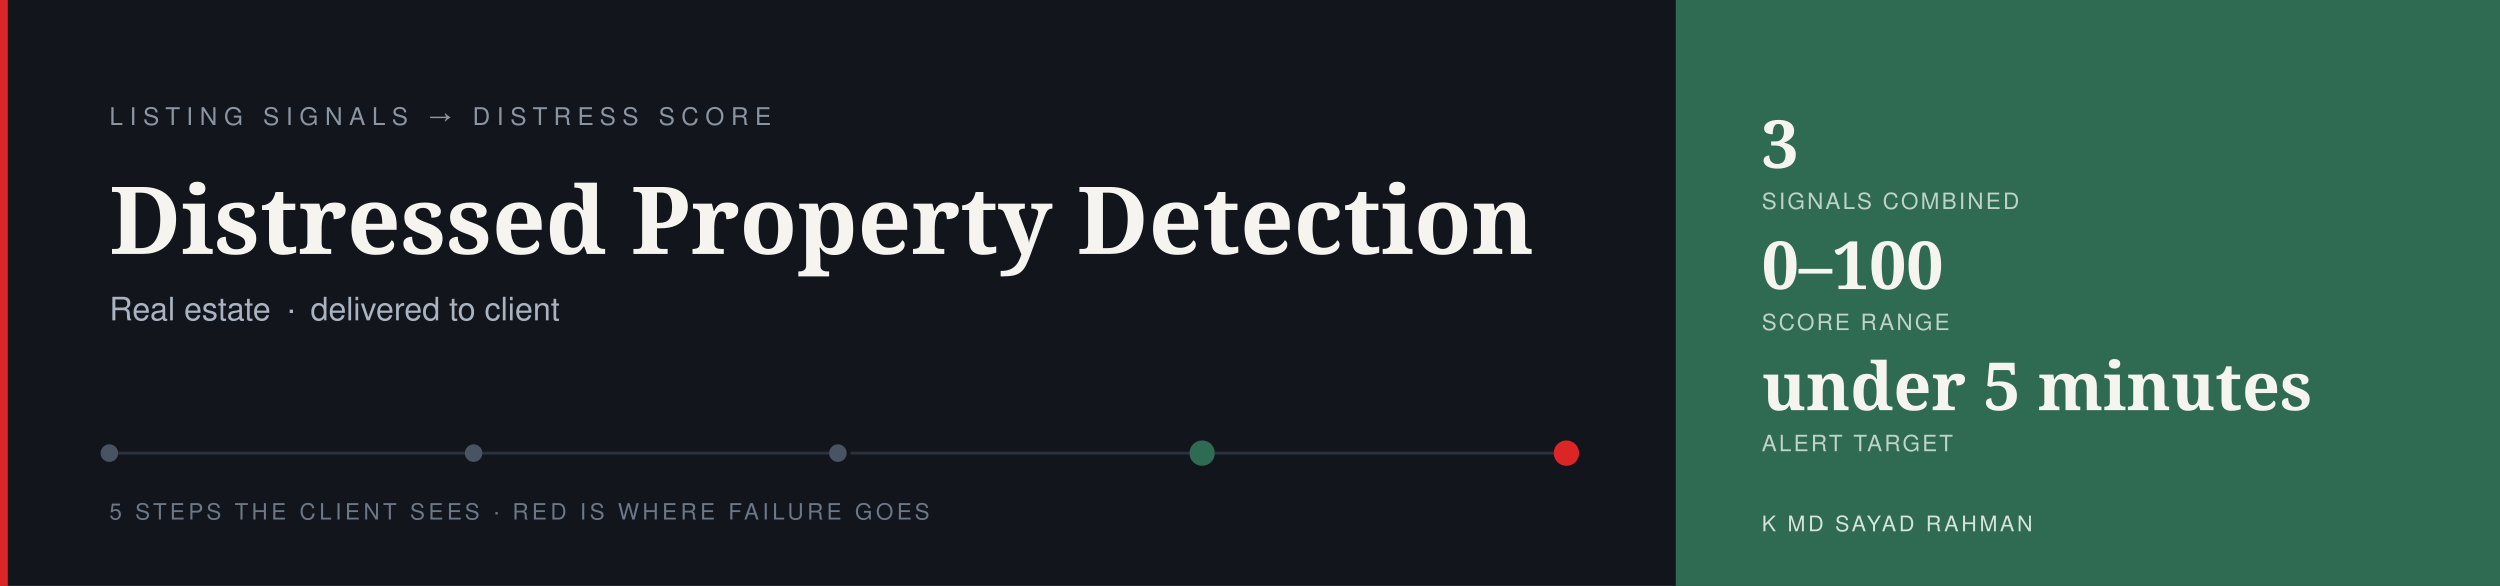
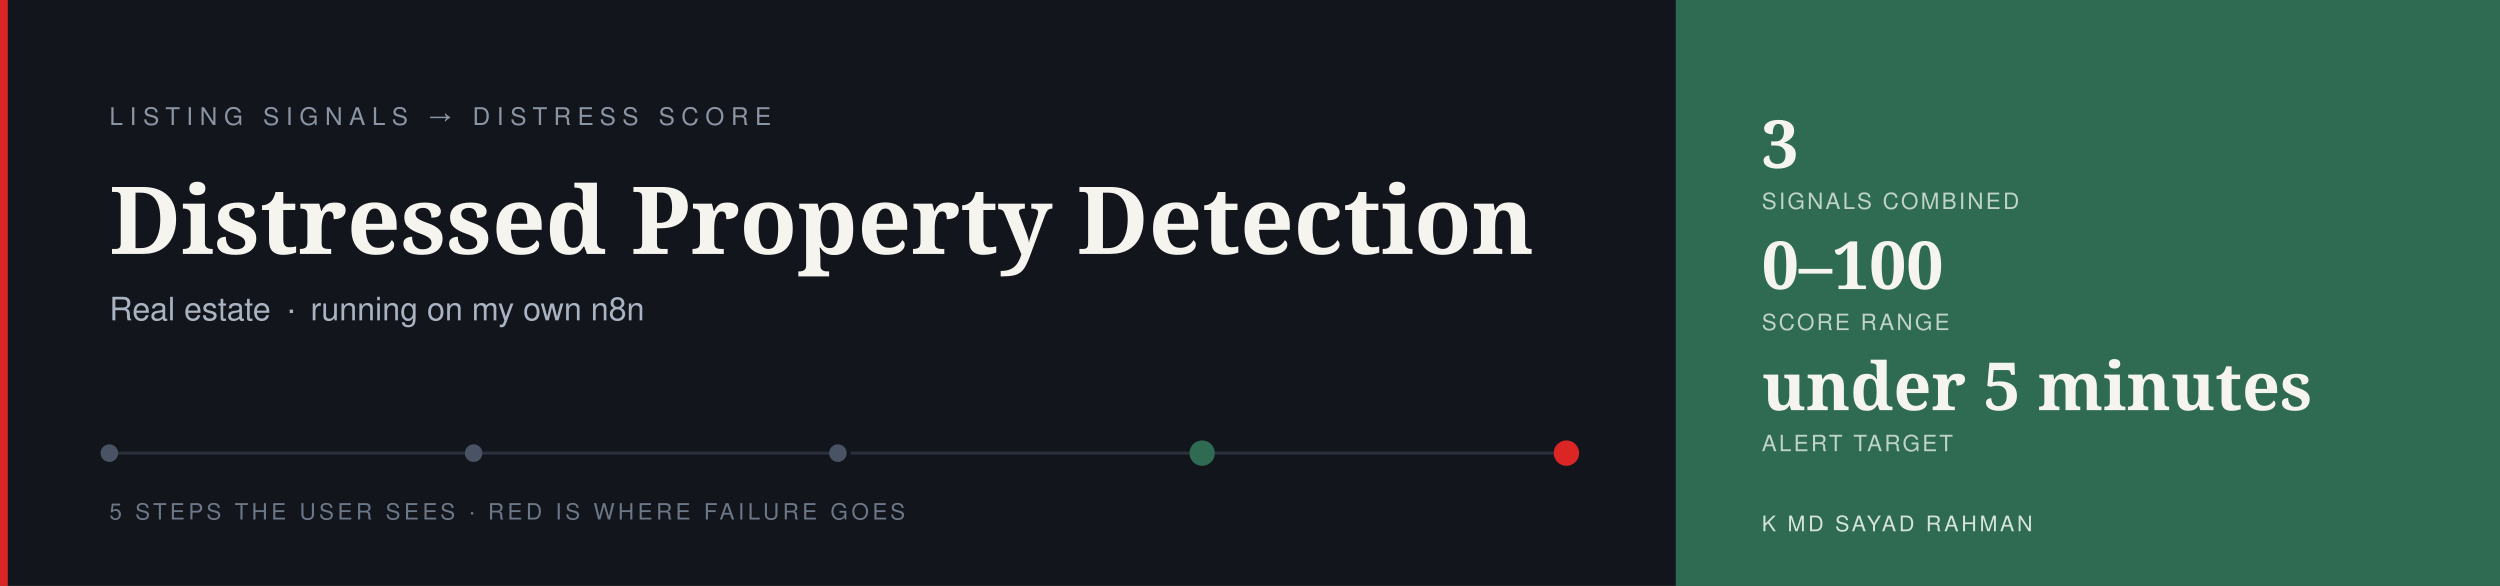
<svg xmlns="http://www.w3.org/2000/svg" width="1280" height="300" viewBox="0 0 1280 300" role="img" aria-label="Distressed Property Detection — Listing signals → distress score">
  <rect width="1280" height="300" fill="#12151B" />
  <rect x="858" y="0" width="422" height="300" fill="#2F6B52" />
  <rect x="0" y="0" width="4" height="300" fill="#DC2626" />
  <text x="56" y="64" font-family="Helvetica,Arial,sans-serif" font-size="12.5" letter-spacing="3.4" fill="#8A94A3">LISTING SIGNALS → DISTRESS SCORE</text>
  <text x="56" y="130" font-family="Georgia,serif" font-size="48" font-weight="700" fill="#F5F4EF">Distressed Property Detection</text>
-   <text x="56" y="164" font-family="Helvetica,Arial,sans-serif" font-size="16.5" fill="#A9B3C1">Real estate  ·  delivered to client</text>
+   <text x="56" y="164" font-family="Helvetica,Arial,sans-serif" font-size="16.5" fill="#A9B3C1">Real estate  ·  running on my own n8n</text>
  <line x1="60.5" y1="232" x2="238.0" y2="232" stroke="#2B313C" stroke-width="1.5" />
  <line x1="247.0" y1="232" x2="424.5" y2="232" stroke="#2B313C" stroke-width="1.5" />
  <line x1="435.5" y1="232" x2="609.0" y2="232" stroke="#2B313C" stroke-width="1.5" />
  <line x1="622.0" y1="232" x2="795.5" y2="232" stroke="#2B313C" stroke-width="1.5" />
  <circle cx="56.0" cy="232" r="4.5" fill="#4A5364" />
  <circle cx="242.5" cy="232" r="4.5" fill="#4A5364" />
  <circle cx="429.0" cy="232" r="4.5" fill="#4A5364" />
  <circle cx="615.5" cy="232" r="6.5" fill="#2F6B52" />
  <circle cx="802.0" cy="232" r="6.5" fill="#DC2626" />
-   <text x="56" y="266" font-family="Helvetica,Arial,sans-serif" font-size="11.5" letter-spacing="1.8" fill="#6C7787">5 STEPS THE CLIENT SEES · RED IS WHERE FAILURE GOES</text>
+   <text x="56" y="266" font-family="Helvetica,Arial,sans-serif" font-size="11.5" letter-spacing="1.8" fill="#6C7787">5 STEPS THE USER SEES · RED IS WHERE FAILURE GOES</text>
  <text x="902" y="86" font-family="Georgia,serif" font-size="34" font-weight="700" fill="#F5F4EF">3</text>
  <text x="902" y="107" font-family="Helvetica,Arial,sans-serif" font-size="11.5" letter-spacing="1.15" fill="#BFD3C6">SIGNALS COMBINED</text>
  <text x="902" y="148" font-family="Georgia,serif" font-size="34" font-weight="700" fill="#F5F4EF">0–100</text>
  <text x="902" y="169" font-family="Helvetica,Arial,sans-serif" font-size="11.5" letter-spacing="1.15" fill="#BFD3C6">SCORE RANGE</text>
  <text x="902" y="210" font-family="Georgia,serif" font-size="34" font-weight="700" fill="#F5F4EF">under 5 minutes</text>
  <text x="902" y="231" font-family="Helvetica,Arial,sans-serif" font-size="11.5" letter-spacing="1.15" fill="#BFD3C6">ALERT TARGET</text>
  <text x="902" y="272" font-family="Helvetica,Arial,sans-serif" font-size="11" letter-spacing="1.4" fill="#D6E4DA">K MD SAYAD RAHMAN</text>
</svg>
